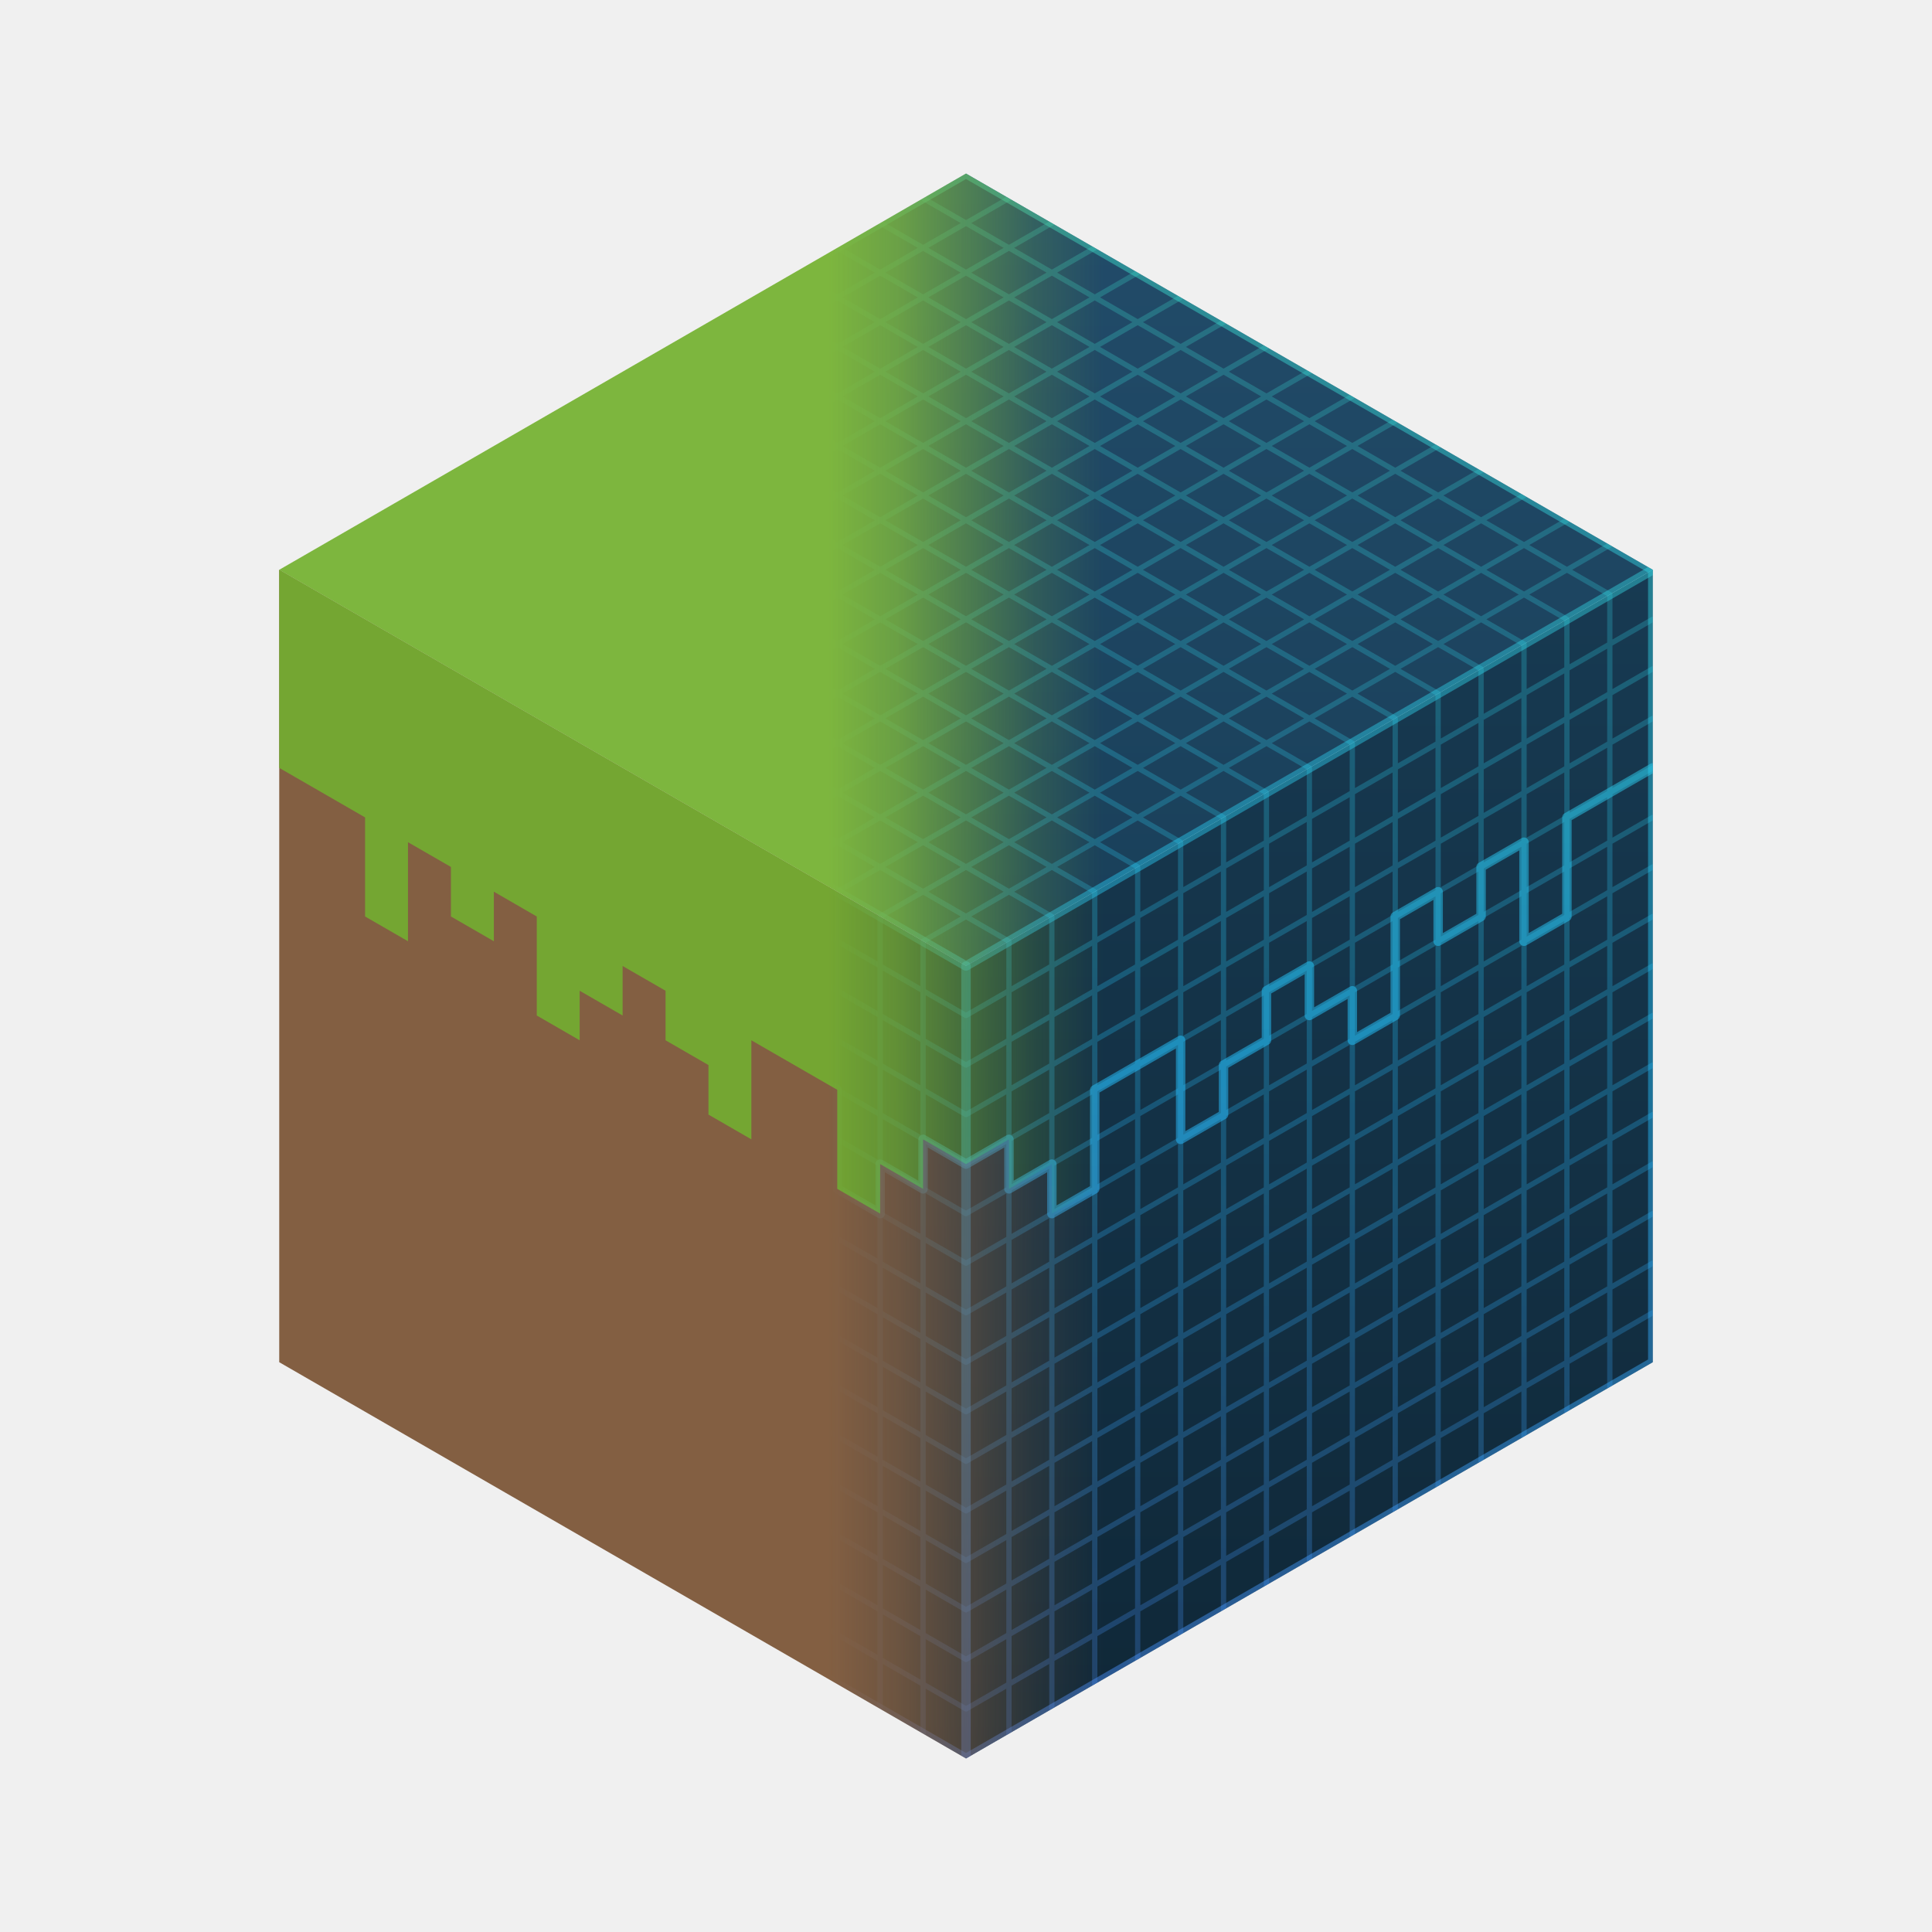
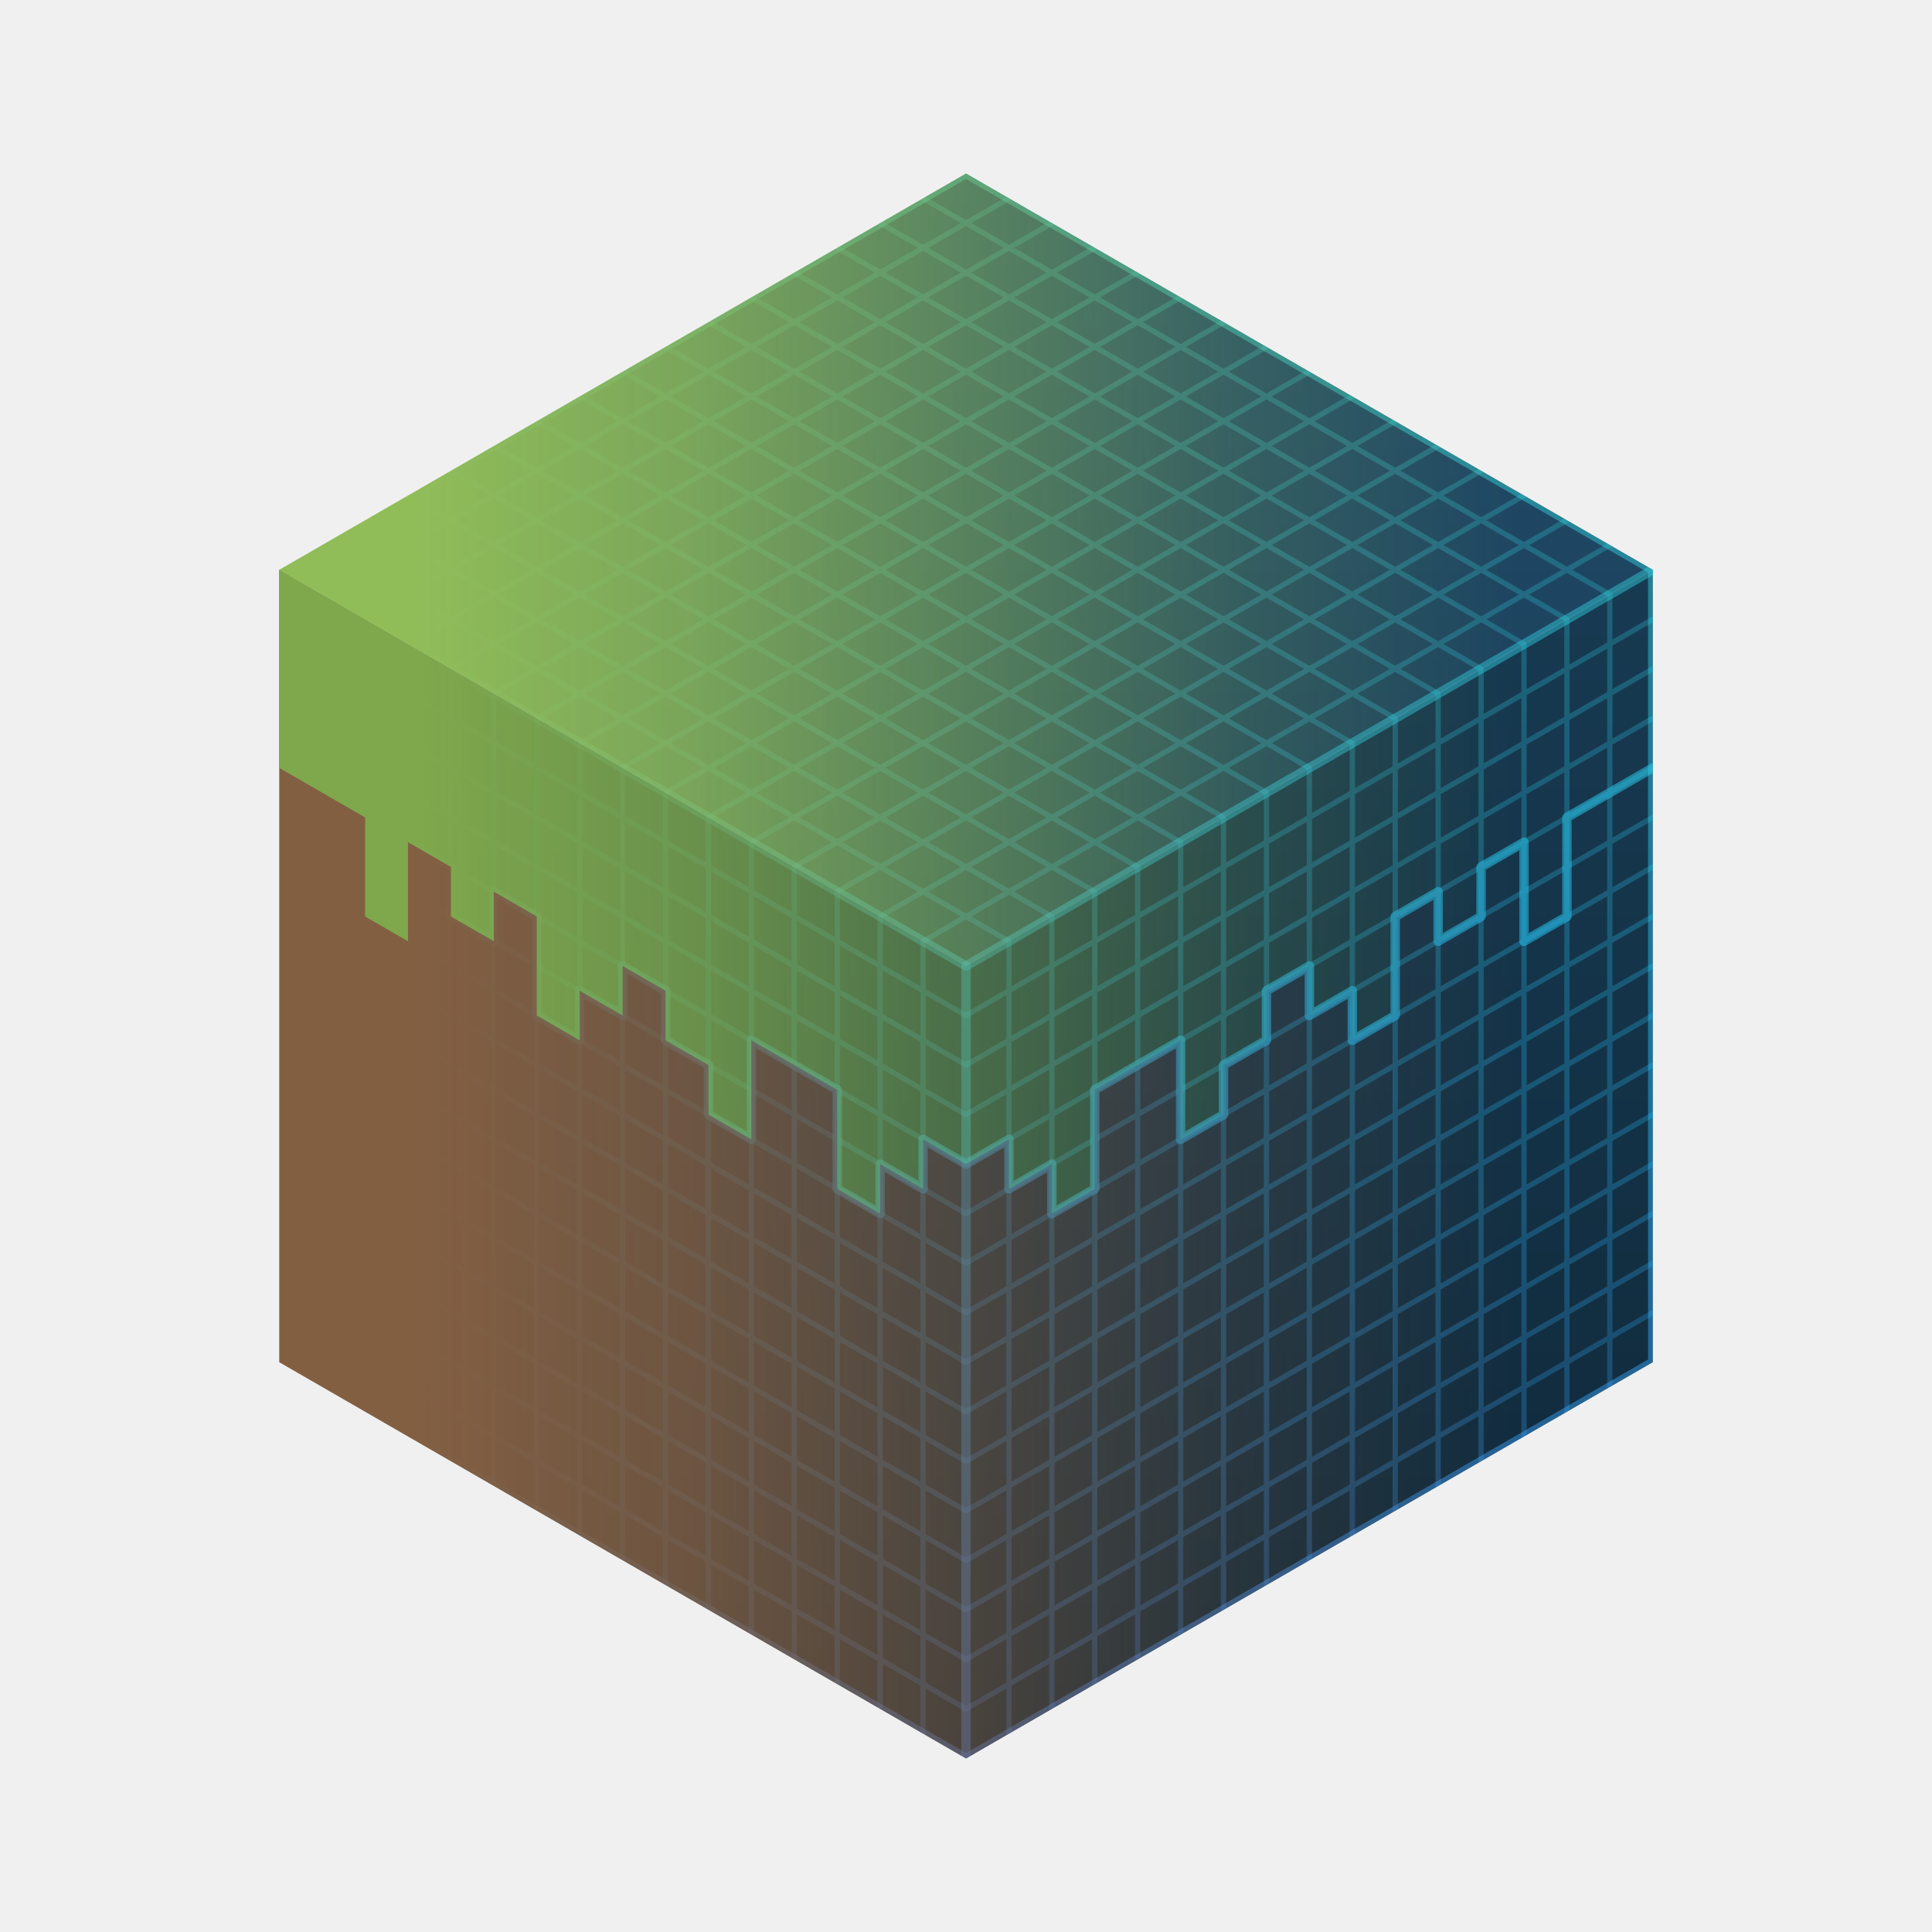
<svg xmlns="http://www.w3.org/2000/svg" viewBox="0 0 512 512" width="512" height="512">
  <defs>
    <pattern id="grain-top" width="16" height="16" patternUnits="userSpaceOnUse" patternTransform="matrix(11.375 6.5625 -11.375 6.5625 256.0 46.0)">
      <path fill="#ffffff" fill-opacity="0.07" d="        M256.000 46.000l11.375 6.562 l-11.375 6.562l-11.375 -6.562z         M278.750 59.125l11.375 6.562 l-11.375 6.562l-11.375 -6.562z         M301.500 72.250l11.375 6.562 l-11.375 6.562l-11.375 -6.562z         M358.375 105.062l11.375 6.562 l-11.375 6.562l-11.375 -6.562z         M381.125 118.188l11.375 6.562 l-11.375 6.562l-11.375 -6.562z         M312.875 91.938l11.375 6.562 l-11.375 6.562l-11.375 -6.562z         M312.875 105.062l11.375 6.562 l-11.375 6.562l-11.375 -6.562z         M324.250 111.625l11.375 6.562 l-11.375 6.562l-11.375 -6.562z         M347.000 124.750l11.375 6.562 l-11.375 6.562l-11.375 -6.562z         M358.375 131.312l11.375 6.562 l-11.375 6.562l-11.375 -6.562z         M403.875 157.562l11.375 6.562 l-11.375 6.562l-11.375 -6.562z         M244.625 78.812l11.375 6.562 l-11.375 6.562l-11.375 -6.562z         M290.125 105.062l11.375 6.562 l-11.375 6.562l-11.375 -6.562z         M347.000 151.000l11.375 6.562 l-11.375 6.562l-11.375 -6.562z         M381.125 170.688l11.375 6.562 l-11.375 6.562l-11.375 -6.562z         M290.125 131.312l11.375 6.562 l-11.375 6.562l-11.375 -6.562z         M233.250 111.625l11.375 6.562 l-11.375 6.562l-11.375 -6.562z         M278.750 137.875l11.375 6.562 l-11.375 6.562l-11.375 -6.562z         M290.125 144.438l11.375 6.562 l-11.375 6.562l-11.375 -6.562z         M324.250 164.125l11.375 6.562 l-11.375 6.562l-11.375 -6.562z         M176.375 91.938l11.375 6.562 l-11.375 6.562l-11.375 -6.562z         M199.125 105.062l11.375 6.562 l-11.375 6.562l-11.375 -6.562z         M267.375 144.438l11.375 6.562 l-11.375 6.562l-11.375 -6.562z         M290.125 157.562l11.375 6.562 l-11.375 6.562l-11.375 -6.562z         M187.750 111.625l11.375 6.562 l-11.375 6.562l-11.375 -6.562z         M199.125 118.188l11.375 6.562 l-11.375 6.562l-11.375 -6.562z         M210.500 124.750l11.375 6.562 l-11.375 6.562l-11.375 -6.562z         M324.250 190.375l11.375 6.562 l-11.375 6.562l-11.375 -6.562z         M312.875 196.938l11.375 6.562 l-11.375 6.562l-11.375 -6.562z         M153.625 118.188l11.375 6.562 l-11.375 6.562l-11.375 -6.562z         M176.375 131.312l11.375 6.562 l-11.375 6.562l-11.375 -6.562z         M210.500 151.000l11.375 6.562 l-11.375 6.562l-11.375 -6.562z         M221.875 157.562l11.375 6.562 l-11.375 6.562l-11.375 -6.562z         M312.875 210.062l11.375 6.562 l-11.375 6.562l-11.375 -6.562z         M210.500 164.125l11.375 6.562 l-11.375 6.562l-11.375 -6.562z         M301.500 216.625l11.375 6.562 l-11.375 6.562l-11.375 -6.562z         M130.875 131.312l11.375 6.562 l-11.375 6.562l-11.375 -6.562z         M153.625 144.438l11.375 6.562 l-11.375 6.562l-11.375 -6.562z         M210.500 177.250l11.375 6.562 l-11.375 6.562l-11.375 -6.562z         M221.875 210.062l11.375 6.562 l-11.375 6.562l-11.375 -6.562z         M85.375 144.438l11.375 6.562 l-11.375 6.562l-11.375 -6.562z         M153.625 183.812l11.375 6.562 l-11.375 6.562l-11.375 -6.562z" />
      <path fill="#000000" fill-opacity="0.05" d="        M324.250 85.375l11.375 6.562 l-11.375 6.562l-11.375 -6.562z         M256.000 59.125l11.375 6.562 l-11.375 6.562l-11.375 -6.562z         M267.375 65.688l11.375 6.562 l-11.375 6.562l-11.375 -6.562z         M335.625 105.062l11.375 6.562 l-11.375 6.562l-11.375 -6.562z         M369.750 124.750l11.375 6.562 l-11.375 6.562l-11.375 -6.562z         M392.500 137.875l11.375 6.562 l-11.375 6.562l-11.375 -6.562z         M244.625 65.688l11.375 6.562 l-11.375 6.562l-11.375 -6.562z         M290.125 91.938l11.375 6.562 l-11.375 6.562l-11.375 -6.562z         M301.500 111.625l11.375 6.562 l-11.375 6.562l-11.375 -6.562z         M210.500 72.250l11.375 6.562 l-11.375 6.562l-11.375 -6.562z         M244.625 91.938l11.375 6.562 l-11.375 6.562l-11.375 -6.562z         M267.375 105.062l11.375 6.562 l-11.375 6.562l-11.375 -6.562z         M312.875 131.312l11.375 6.562 l-11.375 6.562l-11.375 -6.562z         M324.250 137.875l11.375 6.562 l-11.375 6.562l-11.375 -6.562z         M244.625 105.062l11.375 6.562 l-11.375 6.562l-11.375 -6.562z         M335.625 157.562l11.375 6.562 l-11.375 6.562l-11.375 -6.562z         M187.750 85.375l11.375 6.562 l-11.375 6.562l-11.375 -6.562z         M210.500 98.500l11.375 6.562 l-11.375 6.562l-11.375 -6.562z         M221.875 105.062l11.375 6.562 l-11.375 6.562l-11.375 -6.562z         M347.000 177.250l11.375 6.562 l-11.375 6.562l-11.375 -6.562z         M233.250 124.750l11.375 6.562 l-11.375 6.562l-11.375 -6.562z         M312.875 170.688l11.375 6.562 l-11.375 6.562l-11.375 -6.562z         M233.250 137.875l11.375 6.562 l-11.375 6.562l-11.375 -6.562z         M165.000 111.625l11.375 6.562 l-11.375 6.562l-11.375 -6.562z         M176.375 118.188l11.375 6.562 l-11.375 6.562l-11.375 -6.562z         M221.875 144.438l11.375 6.562 l-11.375 6.562l-11.375 -6.562z         M199.125 144.438l11.375 6.562 l-11.375 6.562l-11.375 -6.562z         M244.625 170.688l11.375 6.562 l-11.375 6.562l-11.375 -6.562z         M267.375 183.812l11.375 6.562 l-11.375 6.562l-11.375 -6.562z         M165.000 137.875l11.375 6.562 l-11.375 6.562l-11.375 -6.562z         M233.250 177.250l11.375 6.562 l-11.375 6.562l-11.375 -6.562z         M278.750 203.500l11.375 6.562 l-11.375 6.562l-11.375 -6.562z         M130.875 144.438l11.375 6.562 l-11.375 6.562l-11.375 -6.562z         M153.625 157.562l11.375 6.562 l-11.375 6.562l-11.375 -6.562z         M210.500 190.375l11.375 6.562 l-11.375 6.562l-11.375 -6.562z         M233.250 203.500l11.375 6.562 l-11.375 6.562l-11.375 -6.562z         M96.750 137.875l11.375 6.562 l-11.375 6.562l-11.375 -6.562z         M119.500 151.000l11.375 6.562 l-11.375 6.562l-11.375 -6.562z         M142.250 164.125l11.375 6.562 l-11.375 6.562l-11.375 -6.562z         M119.500 164.125l11.375 6.562 l-11.375 6.562l-11.375 -6.562z         M233.250 229.750l11.375 6.562 l-11.375 6.562l-11.375 -6.562z         M256.000 242.875l11.375 6.562 l-11.375 6.562l-11.375 -6.562z" />
    </pattern>
    <pattern id="grain-side-left" width="16" height="16" patternUnits="userSpaceOnUse" patternTransform="matrix(11.375 6.5625 0 13.125 74.0 151.0)">
      <path fill="#ffffff" fill-opacity="0.07" d="        M233.250 308.500l11.375 6.562 l0.000 13.125l-11.375 -6.562z         M119.500 256.000l11.375 6.562 l0.000 13.125l-11.375 -6.562z         M233.250 334.750l11.375 6.562 l0.000 13.125l-11.375 -6.562z         M96.750 269.125l11.375 6.562 l0.000 13.125l-11.375 -6.562z         M142.250 295.375l11.375 6.562 l0.000 13.125l-11.375 -6.562z         M221.875 354.438l11.375 6.562 l0.000 13.125l-11.375 -6.562z         M85.375 288.812l11.375 6.562 l0.000 13.125l-11.375 -6.562z         M199.125 367.562l11.375 6.562 l0.000 13.125l-11.375 -6.562z         M85.375 315.062l11.375 6.562 l0.000 13.125l-11.375 -6.562z         M108.125 328.188l11.375 6.562 l0.000 13.125l-11.375 -6.562z         M85.375 328.188l11.375 6.562 l0.000 13.125l-11.375 -6.562z         M130.875 354.438l11.375 6.562 l0.000 13.125l-11.375 -6.562z         M233.250 413.500l11.375 6.562 l0.000 13.125l-11.375 -6.562z         M176.375 393.812l11.375 6.562 l0.000 13.125l-11.375 -6.562z         M233.250 426.625l11.375 6.562 l0.000 13.125l-11.375 -6.562z         M153.625 393.812l11.375 6.562 l0.000 13.125l-11.375 -6.562z         M233.250 439.750l11.375 6.562 l0.000 13.125l-11.375 -6.562z" />
      <path fill="#000000" fill-opacity="0.05" d="        M210.500 282.250l11.375 6.562 l0.000 13.125l-11.375 -6.562z         M165.000 269.125l11.375 6.562 l0.000 13.125l-11.375 -6.562z         M244.625 315.062l11.375 6.562 l0.000 13.125l-11.375 -6.562z         M153.625 275.688l11.375 6.562 l0.000 13.125l-11.375 -6.562z         M233.250 321.625l11.375 6.562 l0.000 13.125l-11.375 -6.562z         M96.750 256.000l11.375 6.562 l0.000 13.125l-11.375 -6.562z         M142.250 282.250l11.375 6.562 l0.000 13.125l-11.375 -6.562z         M165.000 295.375l11.375 6.562 l0.000 13.125l-11.375 -6.562z         M199.125 315.062l11.375 6.562 l0.000 13.125l-11.375 -6.562z         M85.375 262.562l11.375 6.562 l0.000 13.125l-11.375 -6.562z         M108.125 288.812l11.375 6.562 l0.000 13.125l-11.375 -6.562z         M165.000 321.625l11.375 6.562 l0.000 13.125l-11.375 -6.562z         M165.000 334.750l11.375 6.562 l0.000 13.125l-11.375 -6.562z         M187.750 347.875l11.375 6.562 l0.000 13.125l-11.375 -6.562z         M244.625 380.688l11.375 6.562 l0.000 13.125l-11.375 -6.562z         M187.750 361.000l11.375 6.562 l0.000 13.125l-11.375 -6.562z         M244.625 393.812l11.375 6.562 l0.000 13.125l-11.375 -6.562z         M119.500 334.750l11.375 6.562 l0.000 13.125l-11.375 -6.562z         M244.625 406.938l11.375 6.562 l0.000 13.125l-11.375 -6.562z         M96.750 334.750l11.375 6.562 l0.000 13.125l-11.375 -6.562z         M142.250 361.000l11.375 6.562 l0.000 13.125l-11.375 -6.562z         M153.625 367.562l11.375 6.562 l0.000 13.125l-11.375 -6.562z         M108.125 354.438l11.375 6.562 l0.000 13.125l-11.375 -6.562z         M130.875 367.562l11.375 6.562 l0.000 13.125l-11.375 -6.562z         M96.750 361.000l11.375 6.562 l0.000 13.125l-11.375 -6.562z         M119.500 374.125l11.375 6.562 l0.000 13.125l-11.375 -6.562z         M130.875 380.688l11.375 6.562 l0.000 13.125l-11.375 -6.562z         M244.625 446.312l11.375 6.562 l0.000 13.125l-11.375 -6.562z" />
    </pattern>
    <pattern id="grain-side-right" width="16" height="16" patternUnits="userSpaceOnUse" patternTransform="matrix(-11.375 6.5625 -11.375 19.6875 438.0 151.0)">
      <path fill="#ffffff" fill-opacity="0.07" d="        M221.875 341.312l-11.375 6.562 l-11.375 19.688l11.375 -6.562z         M324.250 295.375l-11.375 6.562 l-11.375 19.688l11.375 -6.562z         M199.125 380.688l-11.375 6.562 l-11.375 19.688l11.375 -6.562z         M324.250 321.625l-11.375 6.562 l-11.375 19.688l11.375 -6.562z         M278.750 347.875l-11.375 6.562 l-11.375 19.688l11.375 -6.562z         M187.750 413.500l-11.375 6.562 l-11.375 19.688l11.375 -6.562z         M312.875 354.438l-11.375 6.562 l-11.375 19.688l11.375 -6.562z         M187.750 439.750l-11.375 6.562 l-11.375 19.688l11.375 -6.562z         M290.125 393.812l-11.375 6.562 l-11.375 19.688l11.375 -6.562z         M267.375 406.938l-11.375 6.562 l-11.375 19.688l11.375 -6.562z         M278.750 413.500l-11.375 6.562 l-11.375 19.688l11.375 -6.562z         M233.250 439.750l-11.375 6.562 l-11.375 19.688l11.375 -6.562z         M130.875 498.812l-11.375 6.562 l-11.375 19.688l11.375 -6.562z         M176.375 485.688l-11.375 6.562 l-11.375 19.688l11.375 -6.562z         M119.500 518.500l-11.375 6.562 l-11.375 19.688l11.375 -6.562z         M187.750 492.250l-11.375 6.562 l-11.375 19.688l11.375 -6.562z         M108.125 538.188l-11.375 6.562 l-11.375 19.688l11.375 -6.562z" />
    </pattern>
    <linearGradient id="tech-top" gradientUnits="userSpaceOnUse" x1="0" y1="46" x2="0" y2="256">
      <stop offset="0" stop-color="#224c6a" />
      <stop offset="1" stop-color="#193f59" />
    </linearGradient>
    <linearGradient id="tech-face" gradientUnits="userSpaceOnUse" x1="0" y1="151" x2="0" y2="466">
      <stop offset="0" stop-color="#173a52" />
      <stop offset="1" stop-color="#0f2737" />
    </linearGradient>
    <linearGradient id="wire-grad" gradientUnits="userSpaceOnUse" x1="0" y1="46" x2="0" y2="466">
      <stop offset="0" stop-color="#3ee0c6" />
      <stop offset="0.55" stop-color="#24c4ff" />
      <stop offset="1" stop-color="#4f8cff" />
    </linearGradient>
    <clipPath id="right-clip">
      <path d="M256,46 L438,151 L438,361 L256,466 Z" />
    </clipPath>
-     <linearGradient id="bleed-to-right" gradientUnits="userSpaceOnUse" x1="256" y1="0" x2="292.4" y2="0">
+     <linearGradient id="bleed-to-right" gradientUnits="userSpaceOnUse" x1="256" y1="0" x2="401.6" y2="0">
      <stop offset="0" stop-color="#ffffff" stop-opacity="0.5" />
      <stop offset="0.5" stop-color="#ffffff" stop-opacity="0.2" />
      <stop offset="1" stop-color="#ffffff" stop-opacity="0" />
    </linearGradient>
-     <linearGradient id="bleed-to-left" gradientUnits="userSpaceOnUse" x1="256" y1="0" x2="219.6" y2="0">
+     <linearGradient id="bleed-to-left" gradientUnits="userSpaceOnUse" x1="256" y1="0" x2="110.4" y2="0">
      <stop offset="0" stop-color="#ffffff" stop-opacity="0.5" />
      <stop offset="0.5" stop-color="#ffffff" stop-opacity="0.2" />
      <stop offset="1" stop-color="#ffffff" stop-opacity="0" />
    </linearGradient>
    <mask id="mask-bleed-to-right" maskUnits="userSpaceOnUse" x="0" y="0" width="512" height="512">
      <rect x="0" y="0" width="512" height="512" fill="url(#bleed-to-right)" />
    </mask>
    <mask id="mask-bleed-to-left" maskUnits="userSpaceOnUse" x="0" y="0" width="512" height="512">
      <rect x="0" y="0" width="512" height="512" fill="url(#bleed-to-left)" />
    </mask>
  </defs>
  <polygon points="74,151 256,256 256,466 74,361" fill="#835f42" />
-   <polygon points="74.00,151.00 256.00,256.00 256.00,308.50 244.62,301.94 244.62,315.06 233.25,308.50 233.25,321.62 221.88,315.06 221.88,288.81 210.50,282.25 199.12,275.69 199.12,301.94 187.75,295.38 187.75,282.25 176.38,275.69 176.38,262.56 165.00,256.00 165.00,269.12 153.62,262.56 153.62,275.69 142.25,269.12 142.25,242.88 130.88,236.31 130.88,249.44 119.50,242.88 119.50,229.75 108.12,223.19 108.12,249.44 96.75,242.88 96.75,216.62 85.38,210.06 74.00,203.50" fill="#74a632" />
+   <polygon points="74.00,151.00 256.00,256.00 256.00,308.50 244.62,301.94 244.62,315.06 233.25,308.50 233.25,321.62 221.88,315.06 221.88,288.81 210.50,282.25 199.12,275.69 199.12,301.94 187.75,295.38 187.75,282.25 176.38,275.69 176.38,262.56 165.00,256.00 165.00,269.12 153.62,262.56 153.62,275.69 142.25,269.12 142.25,242.88 130.88,236.31 130.88,249.44 119.50,242.88 119.50,229.75 108.12,223.19 108.12,249.44 96.75,242.88 96.75,216.62 85.38,210.06 74.00,203.50" fill="#7fa84c" />
  <polygon points="74,151 256,256 256,466 74,361" fill="url(#grain-side-left)" />
-   <polygon points="256,46 256,256 74,151" fill="#7db63e" />
+   <polygon points="256,46 256,256 74,151" fill="#91bd59" />
  <polygon points="256,46 256,256 74,151" fill="url(#grain-top)" />
  <g clip-path="url(#right-clip)">
    <polygon points="256,46 438,151 256,256" fill="url(#tech-top)" />
    <polygon points="438,151 256,256 256,466 438,361" fill="url(#tech-face)" />
    <g fill="none" stroke="url(#wire-grad)" stroke-linecap="round" stroke-linejoin="round">
      <g opacity="0.26" stroke-width="1.4">
        <path d="M426.62,157.56 L426.62,367.56 M438,164.12 L256,269.12 M256,59.12 L426.62,157.56 M267.38,52.56 L256,59.12 M415.25,164.12 L415.25,374.12 M438,177.25 L256,282.25 M256,72.25 L415.25,164.12 M278.75,59.12 L256,72.25 M403.88,170.69 L403.88,380.69 M438,190.38 L256,295.38 M256,85.38 L403.88,170.69 M290.12,65.69 L256,85.38 M392.5,177.25 L392.5,387.25 M438,203.5 L256,308.5 M256,98.5 L392.5,177.25 M301.5,72.25 L256,98.5 M381.12,183.81 L381.12,393.81 M438,216.62 L256,321.62 M256,111.62 L381.12,183.81 M312.88,78.81 L256,111.62 M369.75,190.38 L369.75,400.38 M438,229.75 L256,334.75 M256,124.75 L369.75,190.38 M324.25,85.38 L256,124.75 M358.38,196.94 L358.38,406.94 M438,242.88 L256,347.88 M256,137.88 L358.38,196.94 M335.62,91.94 L256,137.88 M347,203.5 L347,413.5 M438,256 L256,361 M256,151 L347,203.5 M347,98.5 L256,151 M335.62,210.06 L335.62,420.06 M438,269.12 L256,374.12 M256,164.12 L335.62,210.06 M358.38,105.06 L256,164.12 M324.25,216.62 L324.25,426.62 M438,282.25 L256,387.25 M256,177.25 L324.25,216.62 M369.75,111.62 L256,177.25 M312.88,223.19 L312.88,433.19 M438,295.38 L256,400.38 M256,190.38 L312.88,223.19 M381.12,118.19 L256,190.38 M301.5,229.75 L301.5,439.75 M438,308.5 L256,413.5 M256,203.5 L301.5,229.75 M392.5,124.75 L256,203.5 M290.12,236.31 L290.12,446.31 M438,321.62 L256,426.62 M256,216.62 L290.12,236.31 M403.88,131.31 L256,216.62 M278.75,242.88 L278.75,452.88 M438,334.75 L256,439.75 M256,229.75 L278.75,242.88 M415.25,137.88 L256,229.75 M267.38,249.44 L267.38,459.44 M438,347.88 L256,452.88 M256,242.88 L267.38,249.44 M426.62,144.44 L256,242.88" />
      </g>
      <path d="M256,308.5 L267.38,301.94 L267.38,315.06 L278.75,308.5 L278.75,321.62 L290.12,315.06 L290.12,288.81 L301.5,282.25 L312.88,275.69 L312.88,301.94 L324.25,295.38 L324.25,282.25 L335.62,275.69 L335.62,262.56 L347,256 L347,269.12 L358.38,262.56 L358.38,275.69 L369.75,269.12 L369.75,242.88 L381.12,236.31 L381.12,249.44 L392.5,242.88 L392.5,229.75 L403.88,223.19 L403.88,249.44 L415.25,242.88 L415.25,216.62 L426.62,210.06 L438,203.5" stroke-width="2.5" opacity="0.5" />
      <path d="M256,46 L438,151 L438,361 L256,466" stroke-width="2.5" opacity="0.45" />
      <path d="M256,256 L256,466" stroke-width="2.5" opacity="0.45" />
      <path d="M438,151 L256,256" stroke-width="2.5" opacity="0.45" />
    </g>
  </g>
  <g mask="url(#mask-bleed-to-left)">
    <g transform="matrix(-1 0 0 1 512 0)">
      <g clip-path="url(#right-clip)">
        <polygon points="256,46 438,151 256,256" fill="url(#tech-top)" />
        <polygon points="438,151 256,256 256,466 438,361" fill="url(#tech-face)" />
        <g fill="none" stroke="url(#wire-grad)" stroke-linecap="round" stroke-linejoin="round">
          <g opacity="0.26" stroke-width="1.4">
            <path d="M426.62,157.56 L426.62,367.56 M438,164.12 L256,269.12 M256,59.12 L426.62,157.56 M267.38,52.56 L256,59.12 M415.25,164.12 L415.25,374.12 M438,177.25 L256,282.25 M256,72.25 L415.25,164.12 M278.75,59.12 L256,72.25 M403.88,170.69 L403.88,380.69 M438,190.38 L256,295.38 M256,85.38 L403.88,170.69 M290.12,65.69 L256,85.38 M392.5,177.25 L392.5,387.25 M438,203.5 L256,308.5 M256,98.5 L392.5,177.25 M301.5,72.25 L256,98.5 M381.12,183.81 L381.12,393.81 M438,216.62 L256,321.62 M256,111.62 L381.12,183.81 M312.88,78.81 L256,111.62 M369.75,190.38 L369.75,400.38 M438,229.75 L256,334.75 M256,124.75 L369.75,190.38 M324.25,85.38 L256,124.75 M358.38,196.94 L358.38,406.94 M438,242.88 L256,347.88 M256,137.88 L358.38,196.94 M335.62,91.94 L256,137.88 M347,203.5 L347,413.5 M438,256 L256,361 M256,151 L347,203.5 M347,98.5 L256,151 M335.62,210.06 L335.62,420.06 M438,269.12 L256,374.12 M256,164.12 L335.62,210.06 M358.38,105.06 L256,164.12 M324.25,216.62 L324.25,426.62 M438,282.25 L256,387.25 M256,177.25 L324.25,216.62 M369.75,111.62 L256,177.25 M312.88,223.19 L312.88,433.19 M438,295.38 L256,400.38 M256,190.38 L312.88,223.19 M381.12,118.19 L256,190.38 M301.5,229.75 L301.5,439.75 M438,308.5 L256,413.5 M256,203.5 L301.5,229.75 M392.5,124.75 L256,203.5 M290.12,236.31 L290.12,446.31 M438,321.62 L256,426.62 M256,216.62 L290.12,236.31 M403.88,131.31 L256,216.62 M278.75,242.88 L278.75,452.88 M438,334.75 L256,439.75 M256,229.75 L278.75,242.88 M415.25,137.88 L256,229.75 M267.38,249.44 L267.38,459.44 M438,347.88 L256,452.88 M256,242.88 L267.38,249.44 M426.62,144.44 L256,242.88" />
          </g>
          <path d="M256,308.5 L267.38,301.94 L267.38,315.06 L278.75,308.5 L278.75,321.62 L290.12,315.06 L290.12,288.81 L301.5,282.25 L312.88,275.69 L312.88,301.94 L324.25,295.38 L324.25,282.25 L335.62,275.69 L335.62,262.56 L347,256 L347,269.12 L358.38,262.56 L358.38,275.69 L369.75,269.12 L369.75,242.88 L381.12,236.31 L381.12,249.44 L392.5,242.88 L392.5,229.75 L403.88,223.19 L403.88,249.44 L415.25,242.88 L415.25,216.62 L426.62,210.06 L438,203.5" stroke-width="2.5" opacity="0.5" />
          <path d="M256,46 L438,151 L438,361 L256,466" stroke-width="2.5" opacity="0.45" />
          <path d="M256,256 L256,466" stroke-width="2.5" opacity="0.45" />
          <path d="M438,151 L256,256" stroke-width="2.5" opacity="0.45" />
        </g>
      </g>
    </g>
  </g>
  <g mask="url(#mask-bleed-to-right)">
    <g transform="matrix(-1 0 0 1 512 0)">
      <polygon points="74,151 256,256 256,466 74,361" fill="#835f42" />
-       <polygon points="74.00,151.00 256.00,256.00 256.00,308.50 244.62,301.94 244.62,315.06 233.25,308.50 233.25,321.62 221.88,315.06 221.88,288.81 210.50,282.25 199.12,275.69 199.12,301.94 187.75,295.38 187.75,282.25 176.38,275.69 176.38,262.56 165.00,256.00 165.00,269.12 153.62,262.56 153.62,275.69 142.25,269.12 142.25,242.88 130.88,236.31 130.88,249.44 119.50,242.88 119.50,229.75 108.12,223.19 108.12,249.44 96.75,242.88 96.75,216.62 85.38,210.06 74.00,203.50" fill="#74a632" />
+       <polygon points="74.00,151.00 256.00,256.00 256.00,308.50 244.62,301.94 244.62,315.06 233.25,308.50 233.25,321.62 221.88,315.06 221.88,288.81 210.50,282.25 199.12,275.69 199.12,301.94 187.75,295.38 187.75,282.25 176.38,275.69 176.38,262.56 165.00,256.00 165.00,269.12 153.62,262.56 153.62,275.69 142.25,269.12 142.25,242.88 130.88,236.31 130.88,249.44 119.50,242.88 119.50,229.75 108.12,223.19 108.12,249.44 96.75,242.88 96.75,216.62 85.38,210.06 74.00,203.50" fill="#7fa84c" />
      <polygon points="74,151 256,256 256,466 74,361" fill="url(#grain-side-left)" />
-       <polygon points="256,46 256,256 74,151" fill="#7db63e" />
+       <polygon points="256,46 256,256 74,151" fill="#91bd59" />
      <polygon points="256,46 256,256 74,151" fill="url(#grain-top)" />
    </g>
  </g>
</svg>
